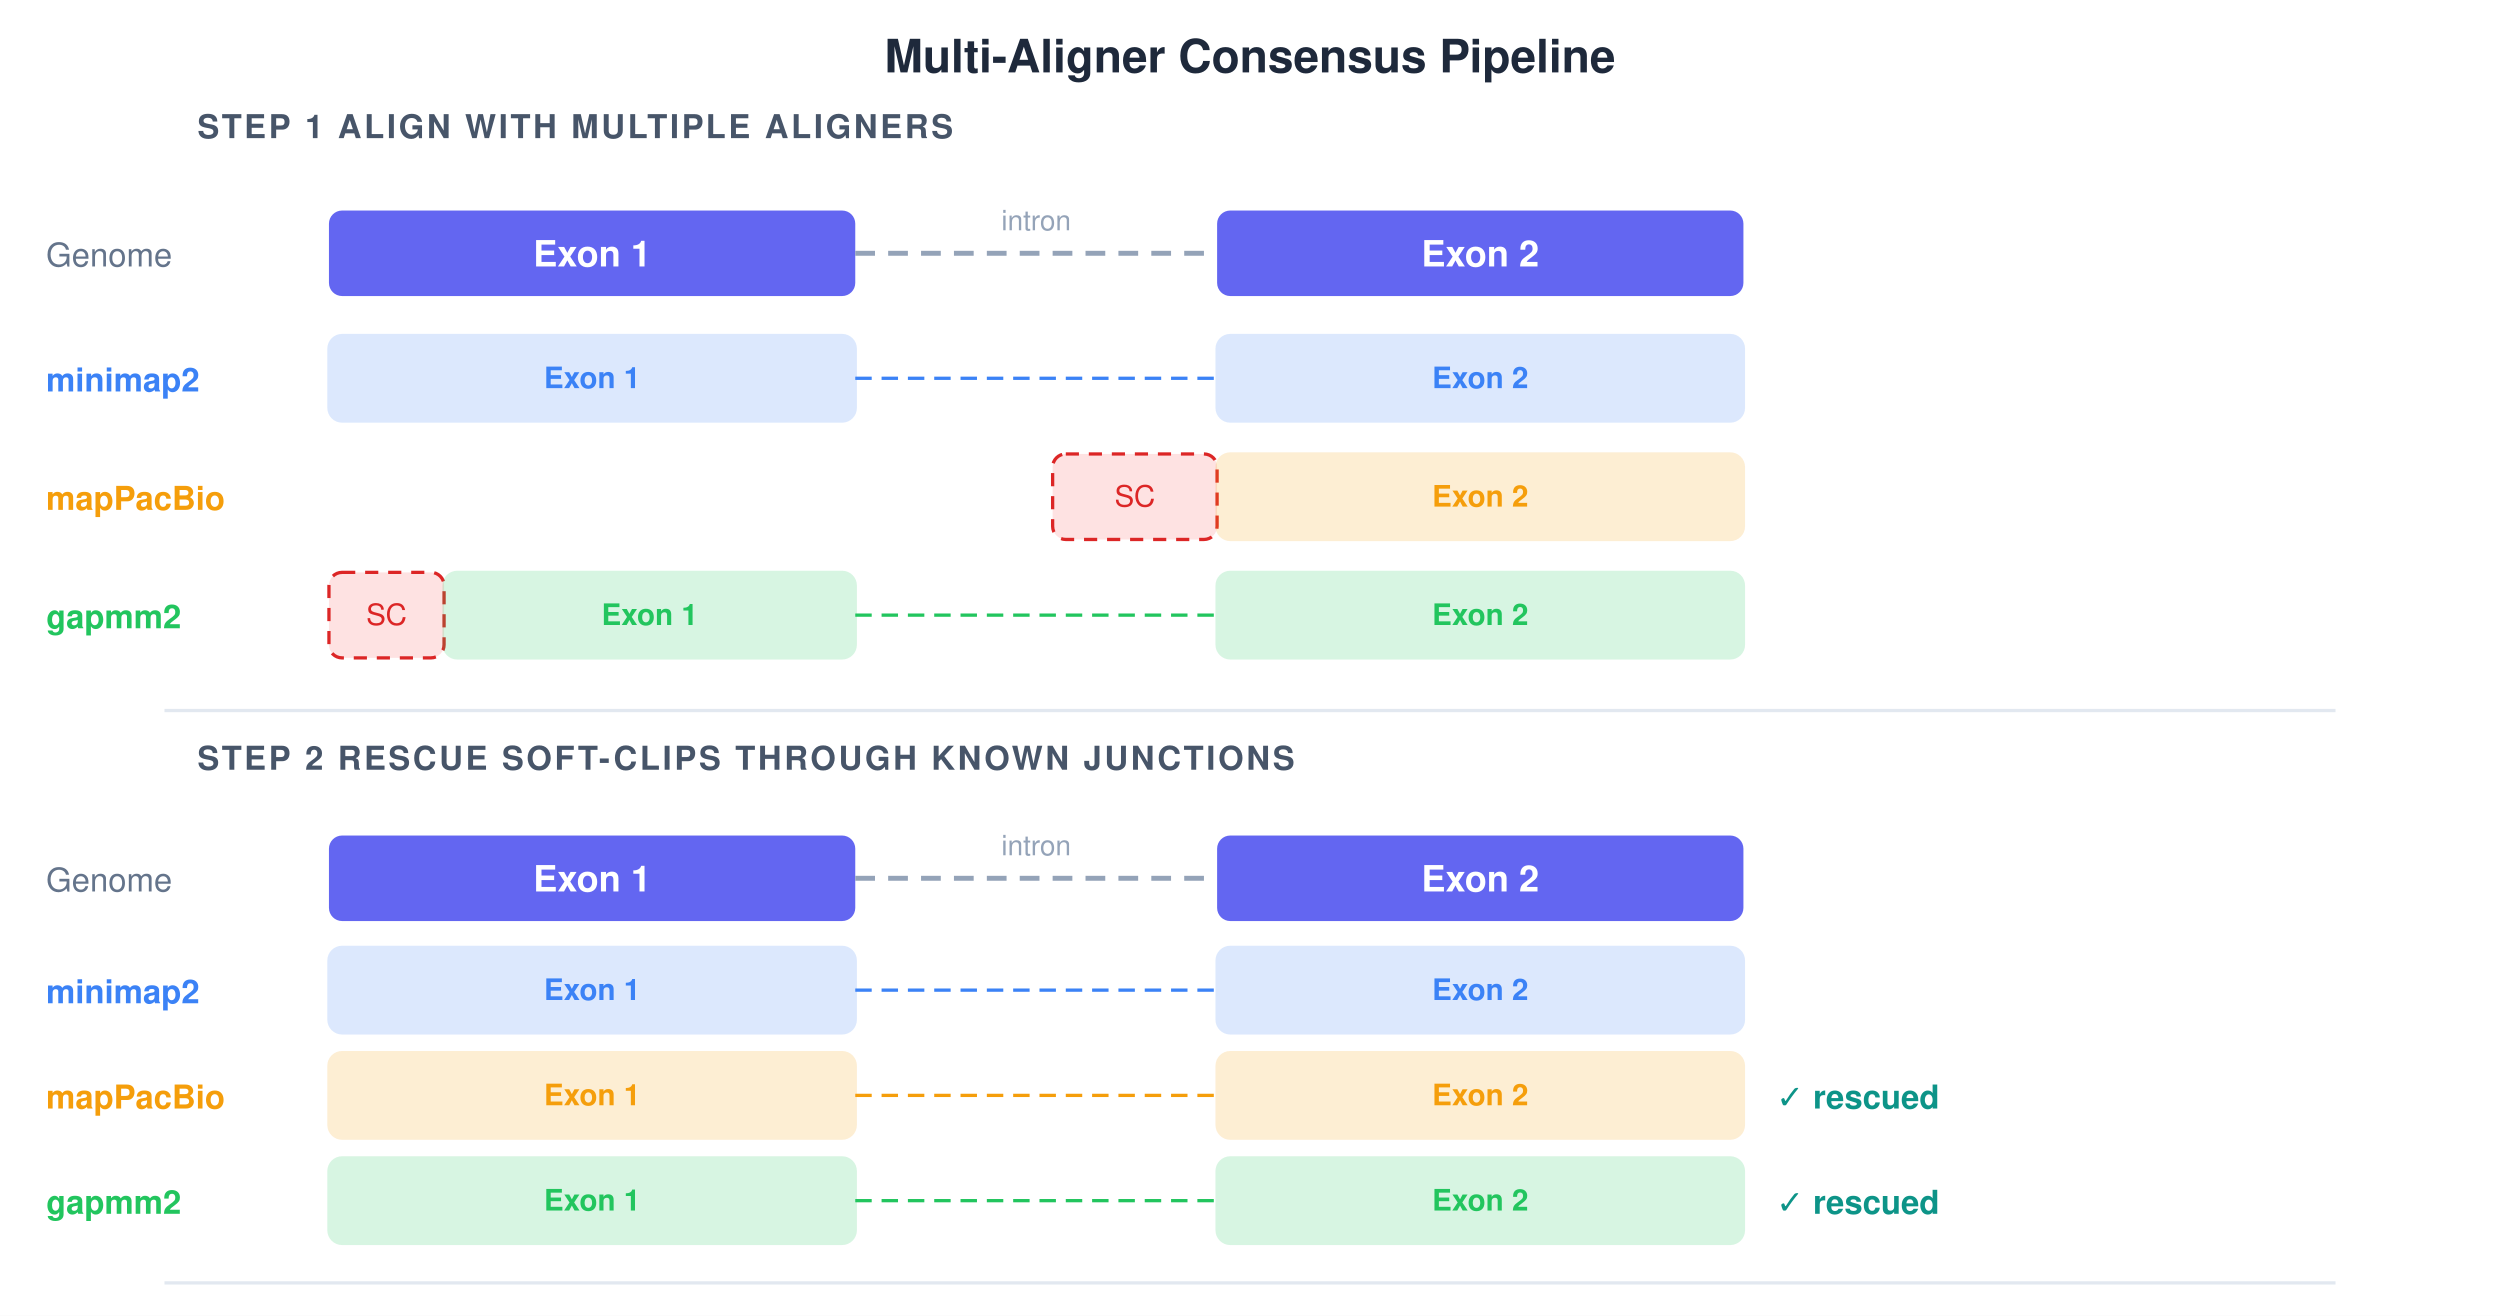
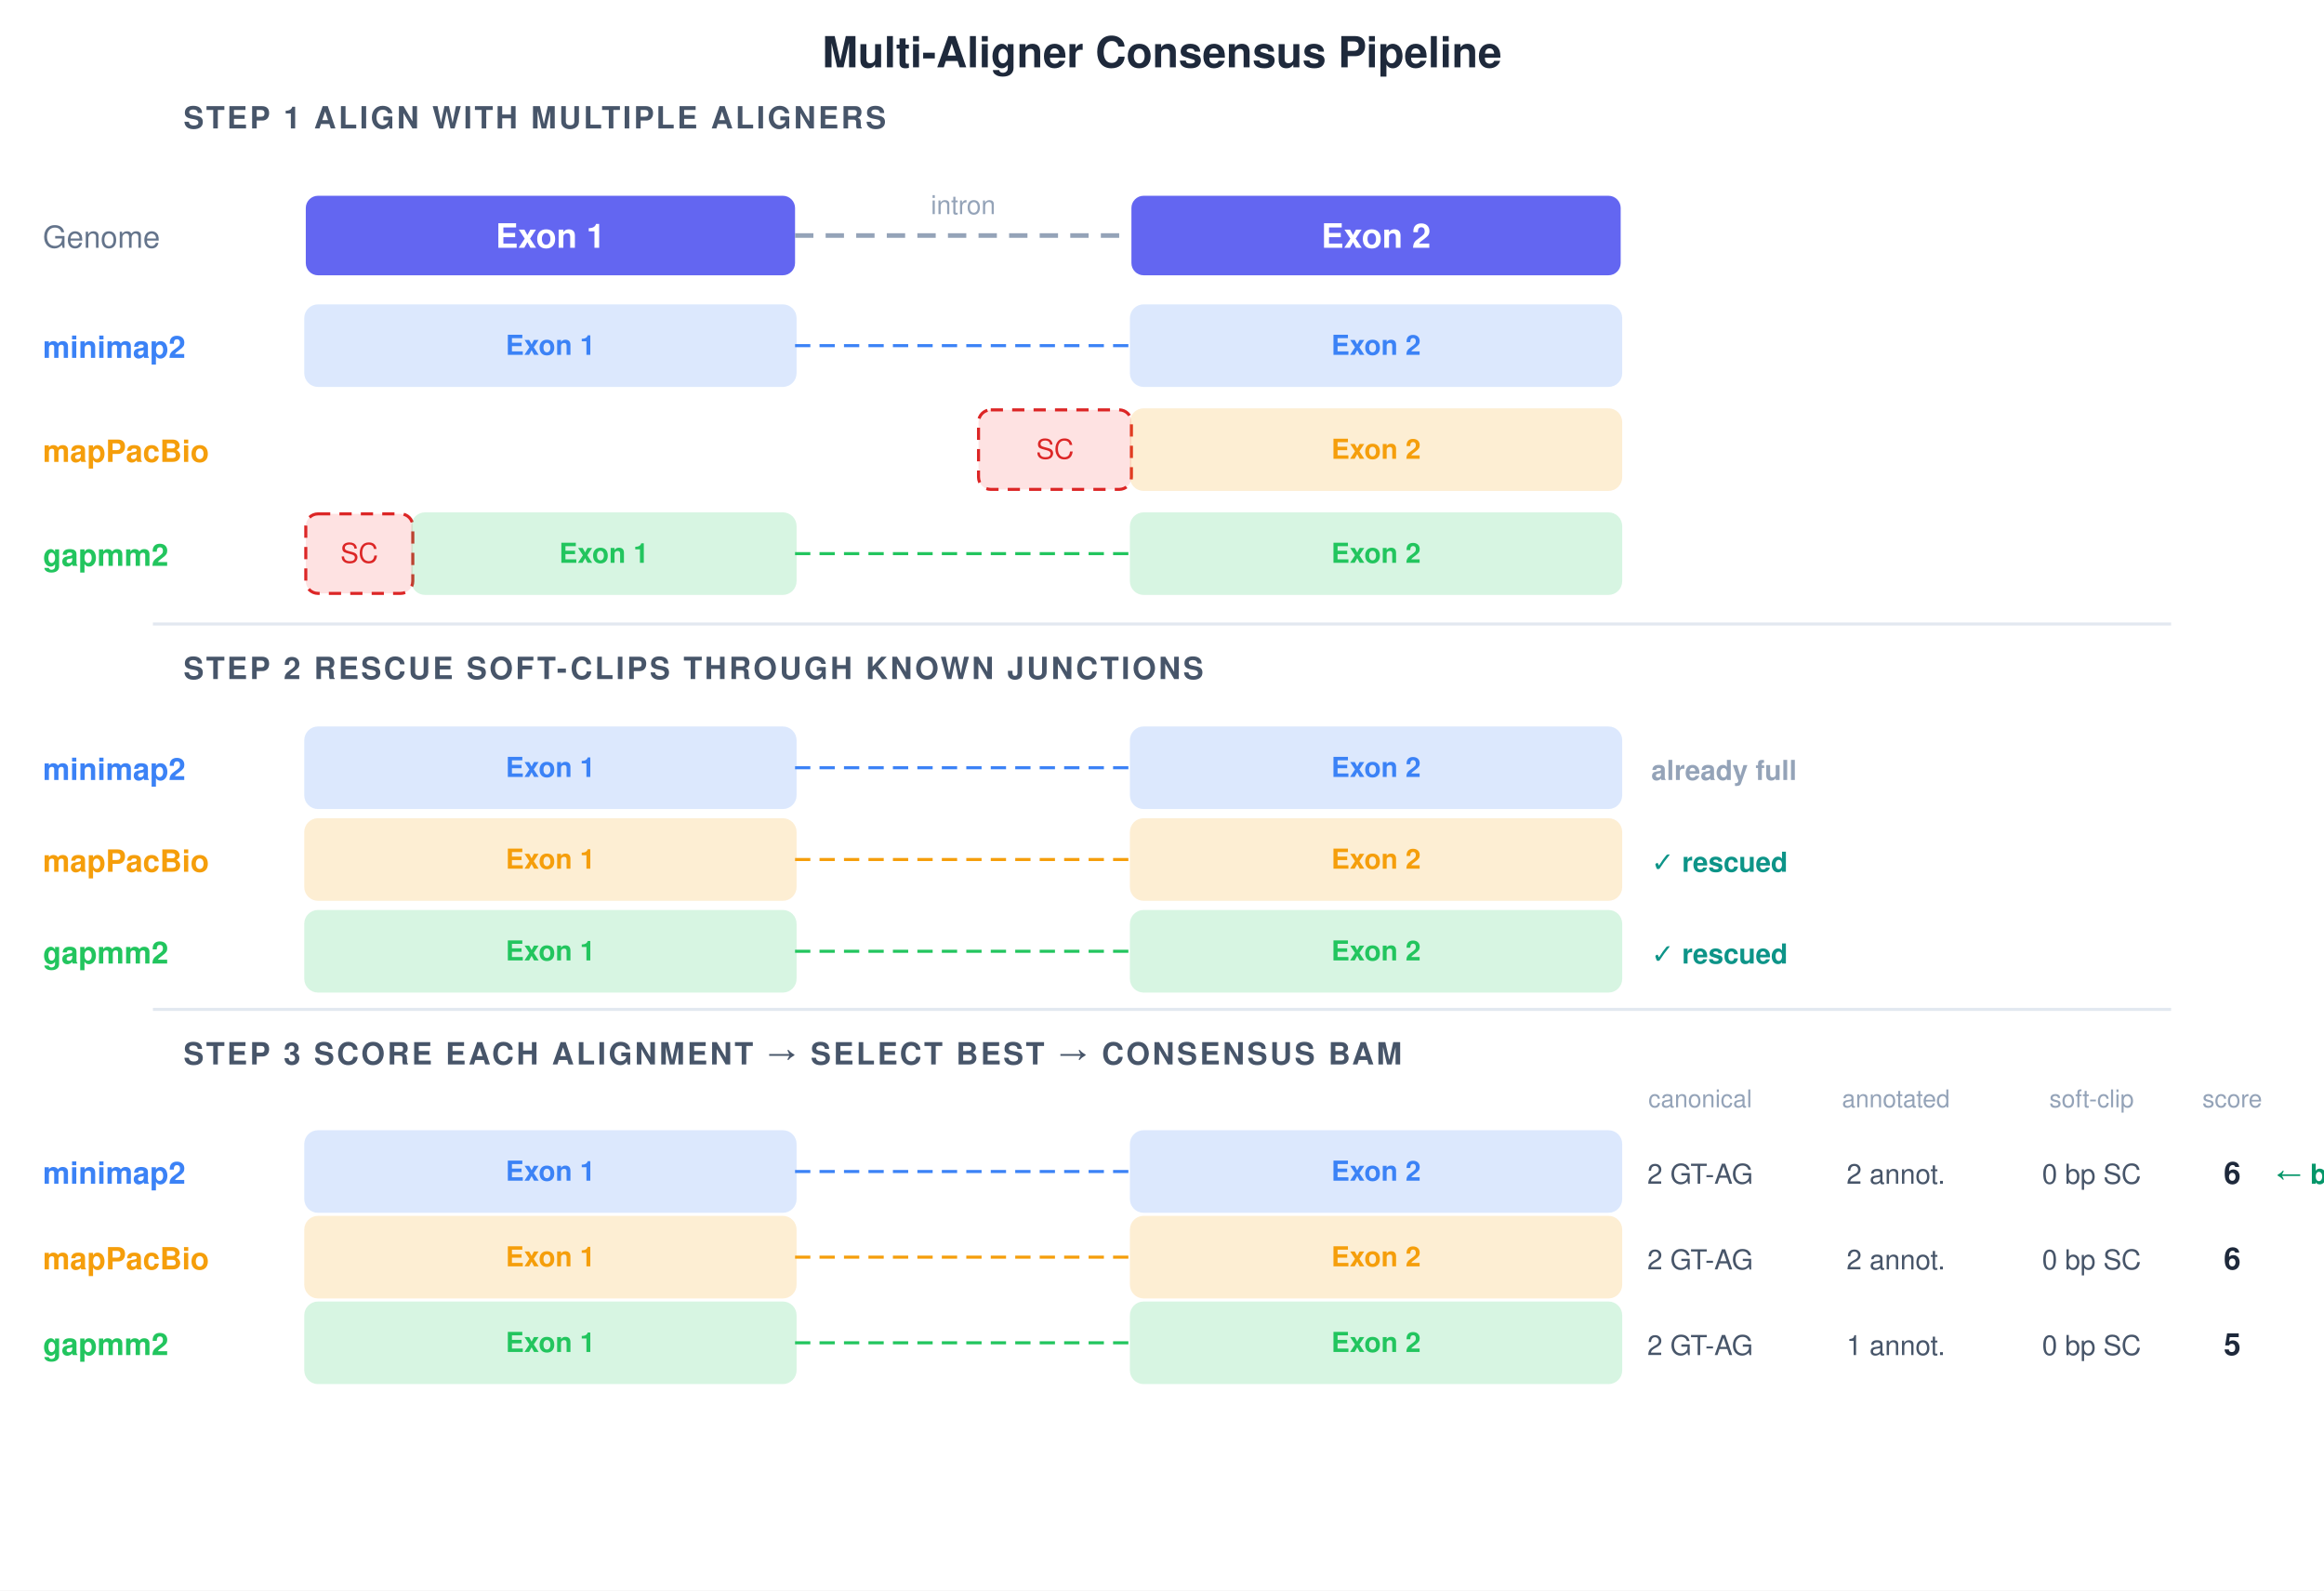
- <svg xmlns="http://www.w3.org/2000/svg" width="760" height="400" viewBox="0 0 760 400">
-   <rect fill="#ffffff" width="760" height="400" />
+ <svg xmlns="http://www.w3.org/2000/svg" width="760" height="520" viewBox="0 0 760 520">
+   <rect fill="#ffffff" width="760" height="520" />
  <g font-family="Helvetica Neue, Helvetica, Arial, sans-serif">
    <text fill="#1e293b" font-size="14" font-weight="bold" text-anchor="middle" x="380" y="22">Multi-Aligner Consensus Pipeline</text>
    <text fill="#475569" font-size="10" font-weight="bold" letter-spacing="0.8" x="60" y="42">STEP 1  ALIGN WITH MULTIPLE ALIGNERS</text>
    <text fill="#64748b" font-size="10" x="14" y="81">Genome</text>
    <rect fill="#6366f1" height="26" rx="4" width="160" x="100" y="64" />
    <text fill="#ffffff" font-size="11" font-weight="600" text-anchor="middle" x="180.0" y="81.0">Exon 1</text>
    <line stroke="#94a3b8" stroke-dasharray="6,4" stroke-width="1.5" x1="260" x2="370" y1="77" y2="77" />
    <text fill="#94a3b8" font-size="8.5" text-anchor="middle" x="315.0" y="70">intron</text>
    <rect fill="#6366f1" height="26" rx="4" width="160" x="370" y="64" />
    <text fill="#ffffff" font-size="11" font-weight="600" text-anchor="middle" x="450.0" y="81.0">Exon 2</text>
-     <text fill="#3b82f6" font-size="10" font-weight="600" x="14" y="119">minimap2</text>
-     <rect fill="#3b82f6" height="26" opacity="0.18" rx="4" stroke="#3b82f6" stroke-width="1" width="160" x="100" y="102" />
-     <text fill="#3b82f6" font-size="9" font-weight="600" text-anchor="middle" x="180.0" y="118.0">Exon 1</text>
-     <line stroke="#3b82f6" stroke-dasharray="5,3" stroke-width="1" x1="260" x2="370" y1="115" y2="115" />
-     <rect fill="#3b82f6" height="26" opacity="0.18" rx="4" stroke="#3b82f6" stroke-width="1" width="160" x="370" y="102" />
-     <text fill="#3b82f6" font-size="9" font-weight="600" text-anchor="middle" x="450.0" y="118.0">Exon 2</text>
-     <text fill="#f59e0b" font-size="10" font-weight="600" x="14" y="155">mapPacBio</text>
-     <rect fill="#fee2e2" height="26" rx="4" stroke="#dc2626" stroke-dasharray="4,3" stroke-width="1" width="50" x="320" y="138" />
-     <text fill="#dc2626" font-size="9" text-anchor="middle" x="345.0" y="154.0">SC</text>
-     <rect fill="#f59e0b" height="26" opacity="0.18" rx="4" stroke="#f59e0b" stroke-width="1" width="160" x="370" y="138" />
-     <text fill="#f59e0b" font-size="9" font-weight="600" text-anchor="middle" x="450.0" y="154.0">Exon 2</text>
-     <text fill="#22c55e" font-size="10" font-weight="600" x="14" y="191">gapmm2</text>
-     <rect fill="#fee2e2" height="26" rx="4" stroke="#dc2626" stroke-dasharray="4,3" stroke-width="1" width="35" x="100" y="174" />
-     <text fill="#dc2626" font-size="9" text-anchor="middle" x="117.5" y="190.0">SC</text>
-     <rect fill="#22c55e" height="26" opacity="0.18" rx="4" stroke="#22c55e" stroke-width="1" width="125" x="135" y="174" />
-     <text fill="#22c55e" font-size="9" font-weight="600" text-anchor="middle" x="197.5" y="190.0">Exon 1</text>
-     <line stroke="#22c55e" stroke-dasharray="5,3" stroke-width="1" x1="260" x2="370" y1="187" y2="187" />
-     <rect fill="#22c55e" height="26" opacity="0.18" rx="4" stroke="#22c55e" stroke-width="1" width="160" x="370" y="174" />
-     <text fill="#22c55e" font-size="9" font-weight="600" text-anchor="middle" x="450.0" y="190.0">Exon 2</text>
-     <line stroke="#e2e8f0" stroke-width="1" x1="50" x2="710" y1="216" y2="216" />
-     <text fill="#475569" font-size="10" font-weight="bold" letter-spacing="0.8" x="60" y="234">STEP 2  RESCUE SOFT-CLIPS THROUGH KNOWN JUNCTIONS</text>
-     <text fill="#64748b" font-size="10" x="14" y="271">Genome</text>
-     <rect fill="#6366f1" height="26" rx="4" width="160" x="100" y="254" />
-     <text fill="#ffffff" font-size="11" font-weight="600" text-anchor="middle" x="180.0" y="271.0">Exon 1</text>
-     <line stroke="#94a3b8" stroke-dasharray="6,4" stroke-width="1.5" x1="260" x2="370" y1="267" y2="267" />
-     <text fill="#94a3b8" font-size="8.5" text-anchor="middle" x="315.0" y="260">intron</text>
-     <rect fill="#6366f1" height="26" rx="4" width="160" x="370" y="254" />
-     <text fill="#ffffff" font-size="11" font-weight="600" text-anchor="middle" x="450.0" y="271.0">Exon 2</text>
-     <text fill="#3b82f6" font-size="10" font-weight="600" x="14" y="305">minimap2</text>
-     <rect fill="#3b82f6" height="26" opacity="0.18" rx="4" stroke="#3b82f6" stroke-width="1" width="160" x="100" y="288" />
-     <text fill="#3b82f6" font-size="9" font-weight="600" text-anchor="middle" x="180.0" y="304.0">Exon 1</text>
-     <line stroke="#3b82f6" stroke-dasharray="5,3" stroke-width="1" x1="260" x2="370" y1="301" y2="301" />
-     <rect fill="#3b82f6" height="26" opacity="0.18" rx="4" stroke="#3b82f6" stroke-width="1" width="160" x="370" y="288" />
-     <text fill="#3b82f6" font-size="9" font-weight="600" text-anchor="middle" x="450.0" y="304.0">Exon 2</text>
-     <text fill="#f59e0b" font-size="10" font-weight="600" x="14" y="337">mapPacBio</text>
-     <rect fill="#f59e0b" height="26" opacity="0.18" rx="4" stroke="#f59e0b" stroke-width="1" width="160" x="100" y="320" />
-     <text fill="#f59e0b" font-size="9" font-weight="600" text-anchor="middle" x="180.0" y="336.0">Exon 1</text>
-     <line stroke="#f59e0b" stroke-dasharray="5,3" stroke-width="1" x1="260" x2="370" y1="333" y2="333" />
-     <rect fill="#f59e0b" height="26" opacity="0.18" rx="4" stroke="#f59e0b" stroke-width="1" width="160" x="370" y="320" />
-     <text fill="#f59e0b" font-size="9" font-weight="600" text-anchor="middle" x="450.0" y="336.0">Exon 2</text>
-     <text fill="#0d9488" font-size="10" font-weight="600" x="540" y="337">✓ rescued</text>
-     <text fill="#22c55e" font-size="10" font-weight="600" x="14" y="369">gapmm2</text>
-     <rect fill="#22c55e" height="26" opacity="0.18" rx="4" stroke="#22c55e" stroke-width="1" width="160" x="100" y="352" />
-     <text fill="#22c55e" font-size="9" font-weight="600" text-anchor="middle" x="180.0" y="368.0">Exon 1</text>
-     <line stroke="#22c55e" stroke-dasharray="5,3" stroke-width="1" x1="260" x2="370" y1="365" y2="365" />
-     <rect fill="#22c55e" height="26" opacity="0.18" rx="4" stroke="#22c55e" stroke-width="1" width="160" x="370" y="352" />
-     <text fill="#22c55e" font-size="9" font-weight="600" text-anchor="middle" x="450.0" y="368.0">Exon 2</text>
-     <text fill="#0d9488" font-size="10" font-weight="600" x="540" y="369">✓ rescued</text>
-     <line stroke="#e2e8f0" stroke-width="1" x1="50" x2="710" y1="390" y2="390" />
-     <text fill="#475569" font-size="10" font-weight="bold" letter-spacing="0.8" x="60" y="408">STEP 3  SCORE → SELECT BEST PER READ → CONSENSUS BAM</text>
+     <text fill="#3b82f6" font-size="10" font-weight="600" x="14" y="117">minimap2</text>
+     <rect fill="#3b82f6" height="26" opacity="0.18" rx="4" stroke="#3b82f6" stroke-width="1" width="160" x="100" y="100" />
+     <text fill="#3b82f6" font-size="9" font-weight="600" text-anchor="middle" x="180.0" y="116.0">Exon 1</text>
+     <line stroke="#3b82f6" stroke-dasharray="5,3" stroke-width="1" x1="260" x2="370" y1="113" y2="113" />
+     <rect fill="#3b82f6" height="26" opacity="0.18" rx="4" stroke="#3b82f6" stroke-width="1" width="160" x="370" y="100" />
+     <text fill="#3b82f6" font-size="9" font-weight="600" text-anchor="middle" x="450.0" y="116.0">Exon 2</text>
+     <text fill="#f59e0b" font-size="10" font-weight="600" x="14" y="151">mapPacBio</text>
+     <rect fill="#fee2e2" height="26" rx="4" stroke="#dc2626" stroke-dasharray="4,3" stroke-width="1" width="50" x="320" y="134" />
+     <text fill="#dc2626" font-size="9" text-anchor="middle" x="345.0" y="150.0">SC</text>
+     <rect fill="#f59e0b" height="26" opacity="0.18" rx="4" stroke="#f59e0b" stroke-width="1" width="160" x="370" y="134" />
+     <text fill="#f59e0b" font-size="9" font-weight="600" text-anchor="middle" x="450.0" y="150.0">Exon 2</text>
+     <text fill="#22c55e" font-size="10" font-weight="600" x="14" y="185">gapmm2</text>
+     <rect fill="#fee2e2" height="26" rx="4" stroke="#dc2626" stroke-dasharray="4,3" stroke-width="1" width="35" x="100" y="168" />
+     <text fill="#dc2626" font-size="9" text-anchor="middle" x="117.5" y="184.0">SC</text>
+     <rect fill="#22c55e" height="26" opacity="0.18" rx="4" stroke="#22c55e" stroke-width="1" width="125" x="135" y="168" />
+     <text fill="#22c55e" font-size="9" font-weight="600" text-anchor="middle" x="197.5" y="184.0">Exon 1</text>
+     <line stroke="#22c55e" stroke-dasharray="5,3" stroke-width="1" x1="260" x2="370" y1="181" y2="181" />
+     <rect fill="#22c55e" height="26" opacity="0.18" rx="4" stroke="#22c55e" stroke-width="1" width="160" x="370" y="168" />
+     <text fill="#22c55e" font-size="9" font-weight="600" text-anchor="middle" x="450.0" y="184.0">Exon 2</text>
+     <line stroke="#e2e8f0" stroke-width="1" x1="50" x2="710" y1="204" y2="204" />
+     <text fill="#475569" font-size="10" font-weight="bold" letter-spacing="0.8" x="60" y="222">STEP 2  RESCUE SOFT-CLIPS THROUGH KNOWN JUNCTIONS</text>
+     <text fill="#3b82f6" font-size="10" font-weight="600" x="14" y="255">minimap2</text>
+     <rect fill="#3b82f6" height="26" opacity="0.18" rx="4" stroke="#3b82f6" stroke-width="1" width="160" x="100" y="238" />
+     <text fill="#3b82f6" font-size="9" font-weight="600" text-anchor="middle" x="180.0" y="254.0">Exon 1</text>
+     <line stroke="#3b82f6" stroke-dasharray="5,3" stroke-width="1" x1="260" x2="370" y1="251" y2="251" />
+     <rect fill="#3b82f6" height="26" opacity="0.18" rx="4" stroke="#3b82f6" stroke-width="1" width="160" x="370" y="238" />
+     <text fill="#3b82f6" font-size="9" font-weight="600" text-anchor="middle" x="450.0" y="254.0">Exon 2</text>
+     <text fill="#94a3b8" font-size="9" font-weight="600" x="540" y="255">already full</text>
+     <text fill="#f59e0b" font-size="10" font-weight="600" x="14" y="285">mapPacBio</text>
+     <rect fill="#f59e0b" height="26" opacity="0.18" rx="4" stroke="#f59e0b" stroke-width="1" width="160" x="100" y="268" />
+     <text fill="#f59e0b" font-size="9" font-weight="600" text-anchor="middle" x="180.0" y="284.0">Exon 1</text>
+     <line stroke="#f59e0b" stroke-dasharray="5,3" stroke-width="1" x1="260" x2="370" y1="281" y2="281" />
+     <rect fill="#f59e0b" height="26" opacity="0.18" rx="4" stroke="#f59e0b" stroke-width="1" width="160" x="370" y="268" />
+     <text fill="#f59e0b" font-size="9" font-weight="600" text-anchor="middle" x="450.0" y="284.0">Exon 2</text>
+     <text fill="#0d9488" font-size="9" font-weight="600" x="540" y="285">✓ rescued</text>
+     <text fill="#22c55e" font-size="10" font-weight="600" x="14" y="315">gapmm2</text>
+     <rect fill="#22c55e" height="26" opacity="0.18" rx="4" stroke="#22c55e" stroke-width="1" width="160" x="100" y="298" />
+     <text fill="#22c55e" font-size="9" font-weight="600" text-anchor="middle" x="180.0" y="314.0">Exon 1</text>
+     <line stroke="#22c55e" stroke-dasharray="5,3" stroke-width="1" x1="260" x2="370" y1="311" y2="311" />
+     <rect fill="#22c55e" height="26" opacity="0.18" rx="4" stroke="#22c55e" stroke-width="1" width="160" x="370" y="298" />
+     <text fill="#22c55e" font-size="9" font-weight="600" text-anchor="middle" x="450.0" y="314.0">Exon 2</text>
+     <text fill="#0d9488" font-size="9" font-weight="600" x="540" y="315">✓ rescued</text>
+     <line stroke="#e2e8f0" stroke-width="1" x1="50" x2="710" y1="330" y2="330" />
+     <text fill="#475569" font-size="10" font-weight="bold" letter-spacing="0.8" x="60" y="348">STEP 3  SCORE EACH ALIGNMENT → SELECT BEST → CONSENSUS BAM</text>
+     <text fill="#94a3b8" font-size="8" text-anchor="middle" x="556" y="362">canonical</text>
+     <text fill="#94a3b8" font-size="8" text-anchor="middle" x="620" y="362">annotated</text>
+     <text fill="#94a3b8" font-size="8" text-anchor="middle" x="684" y="362">soft-clip</text>
+     <text fill="#94a3b8" font-size="8" text-anchor="middle" x="730" y="362">score</text>
+     <text fill="#3b82f6" font-size="10" font-weight="600" x="14" y="387">minimap2</text>
+     <rect fill="#3b82f6" height="26" opacity="0.18" rx="4" stroke="#3b82f6" stroke-width="1" width="160" x="100" y="370" />
+     <text fill="#3b82f6" font-size="9" font-weight="600" text-anchor="middle" x="180.0" y="386.0">Exon 1</text>
+     <line stroke="#3b82f6" stroke-dasharray="5,3" stroke-width="1" x1="260" x2="370" y1="383" y2="383" />
+     <rect fill="#3b82f6" height="26" opacity="0.18" rx="4" stroke="#3b82f6" stroke-width="1" width="160" x="370" y="370" />
+     <text fill="#3b82f6" font-size="9" font-weight="600" text-anchor="middle" x="450.0" y="386.0">Exon 2</text>
+     <text fill="#475569" font-size="9" text-anchor="middle" x="556" y="387">2 GT-AG</text>
+     <text fill="#475569" font-size="9" text-anchor="middle" x="620" y="387">2 annot.</text>
+     <text fill="#475569" font-size="9" text-anchor="middle" x="684" y="387">0 bp SC</text>
+     <text fill="#1e293b" font-size="10" font-weight="700" text-anchor="middle" x="730" y="387">6</text>
+     <text fill="#f59e0b" font-size="10" font-weight="600" x="14" y="415">mapPacBio</text>
+     <rect fill="#f59e0b" height="26" opacity="0.18" rx="4" stroke="#f59e0b" stroke-width="1" width="160" x="100" y="398" />
+     <text fill="#f59e0b" font-size="9" font-weight="600" text-anchor="middle" x="180.0" y="414.0">Exon 1</text>
+     <line stroke="#f59e0b" stroke-dasharray="5,3" stroke-width="1" x1="260" x2="370" y1="411" y2="411" />
+     <rect fill="#f59e0b" height="26" opacity="0.18" rx="4" stroke="#f59e0b" stroke-width="1" width="160" x="370" y="398" />
+     <text fill="#f59e0b" font-size="9" font-weight="600" text-anchor="middle" x="450.0" y="414.0">Exon 2</text>
+     <text fill="#475569" font-size="9" text-anchor="middle" x="556" y="415">2 GT-AG</text>
+     <text fill="#475569" font-size="9" text-anchor="middle" x="620" y="415">2 annot.</text>
+     <text fill="#475569" font-size="9" text-anchor="middle" x="684" y="415">0 bp SC</text>
+     <text fill="#1e293b" font-size="10" font-weight="700" text-anchor="middle" x="730" y="415">6</text>
+     <text fill="#22c55e" font-size="10" font-weight="600" x="14" y="443">gapmm2</text>
+     <rect fill="#22c55e" height="26" opacity="0.18" rx="4" stroke="#22c55e" stroke-width="1" width="160" x="100" y="426" />
+     <text fill="#22c55e" font-size="9" font-weight="600" text-anchor="middle" x="180.0" y="442.0">Exon 1</text>
+     <line stroke="#22c55e" stroke-dasharray="5,3" stroke-width="1" x1="260" x2="370" y1="439" y2="439" />
+     <rect fill="#22c55e" height="26" opacity="0.18" rx="4" stroke="#22c55e" stroke-width="1" width="160" x="370" y="426" />
+     <text fill="#22c55e" font-size="9" font-weight="600" text-anchor="middle" x="450.0" y="442.0">Exon 2</text>
+     <text fill="#475569" font-size="9" text-anchor="middle" x="556" y="443">2 GT-AG</text>
+     <text fill="#475569" font-size="9" text-anchor="middle" x="620" y="443">1 annot.</text>
+     <text fill="#475569" font-size="9" text-anchor="middle" x="684" y="443">0 bp SC</text>
+     <text fill="#1e293b" font-size="10" font-weight="700" text-anchor="middle" x="730" y="443">5</text>
+     <text fill="#059669" font-size="9" font-weight="700" x="744" y="387">← best</text>
  </g>
</svg>
